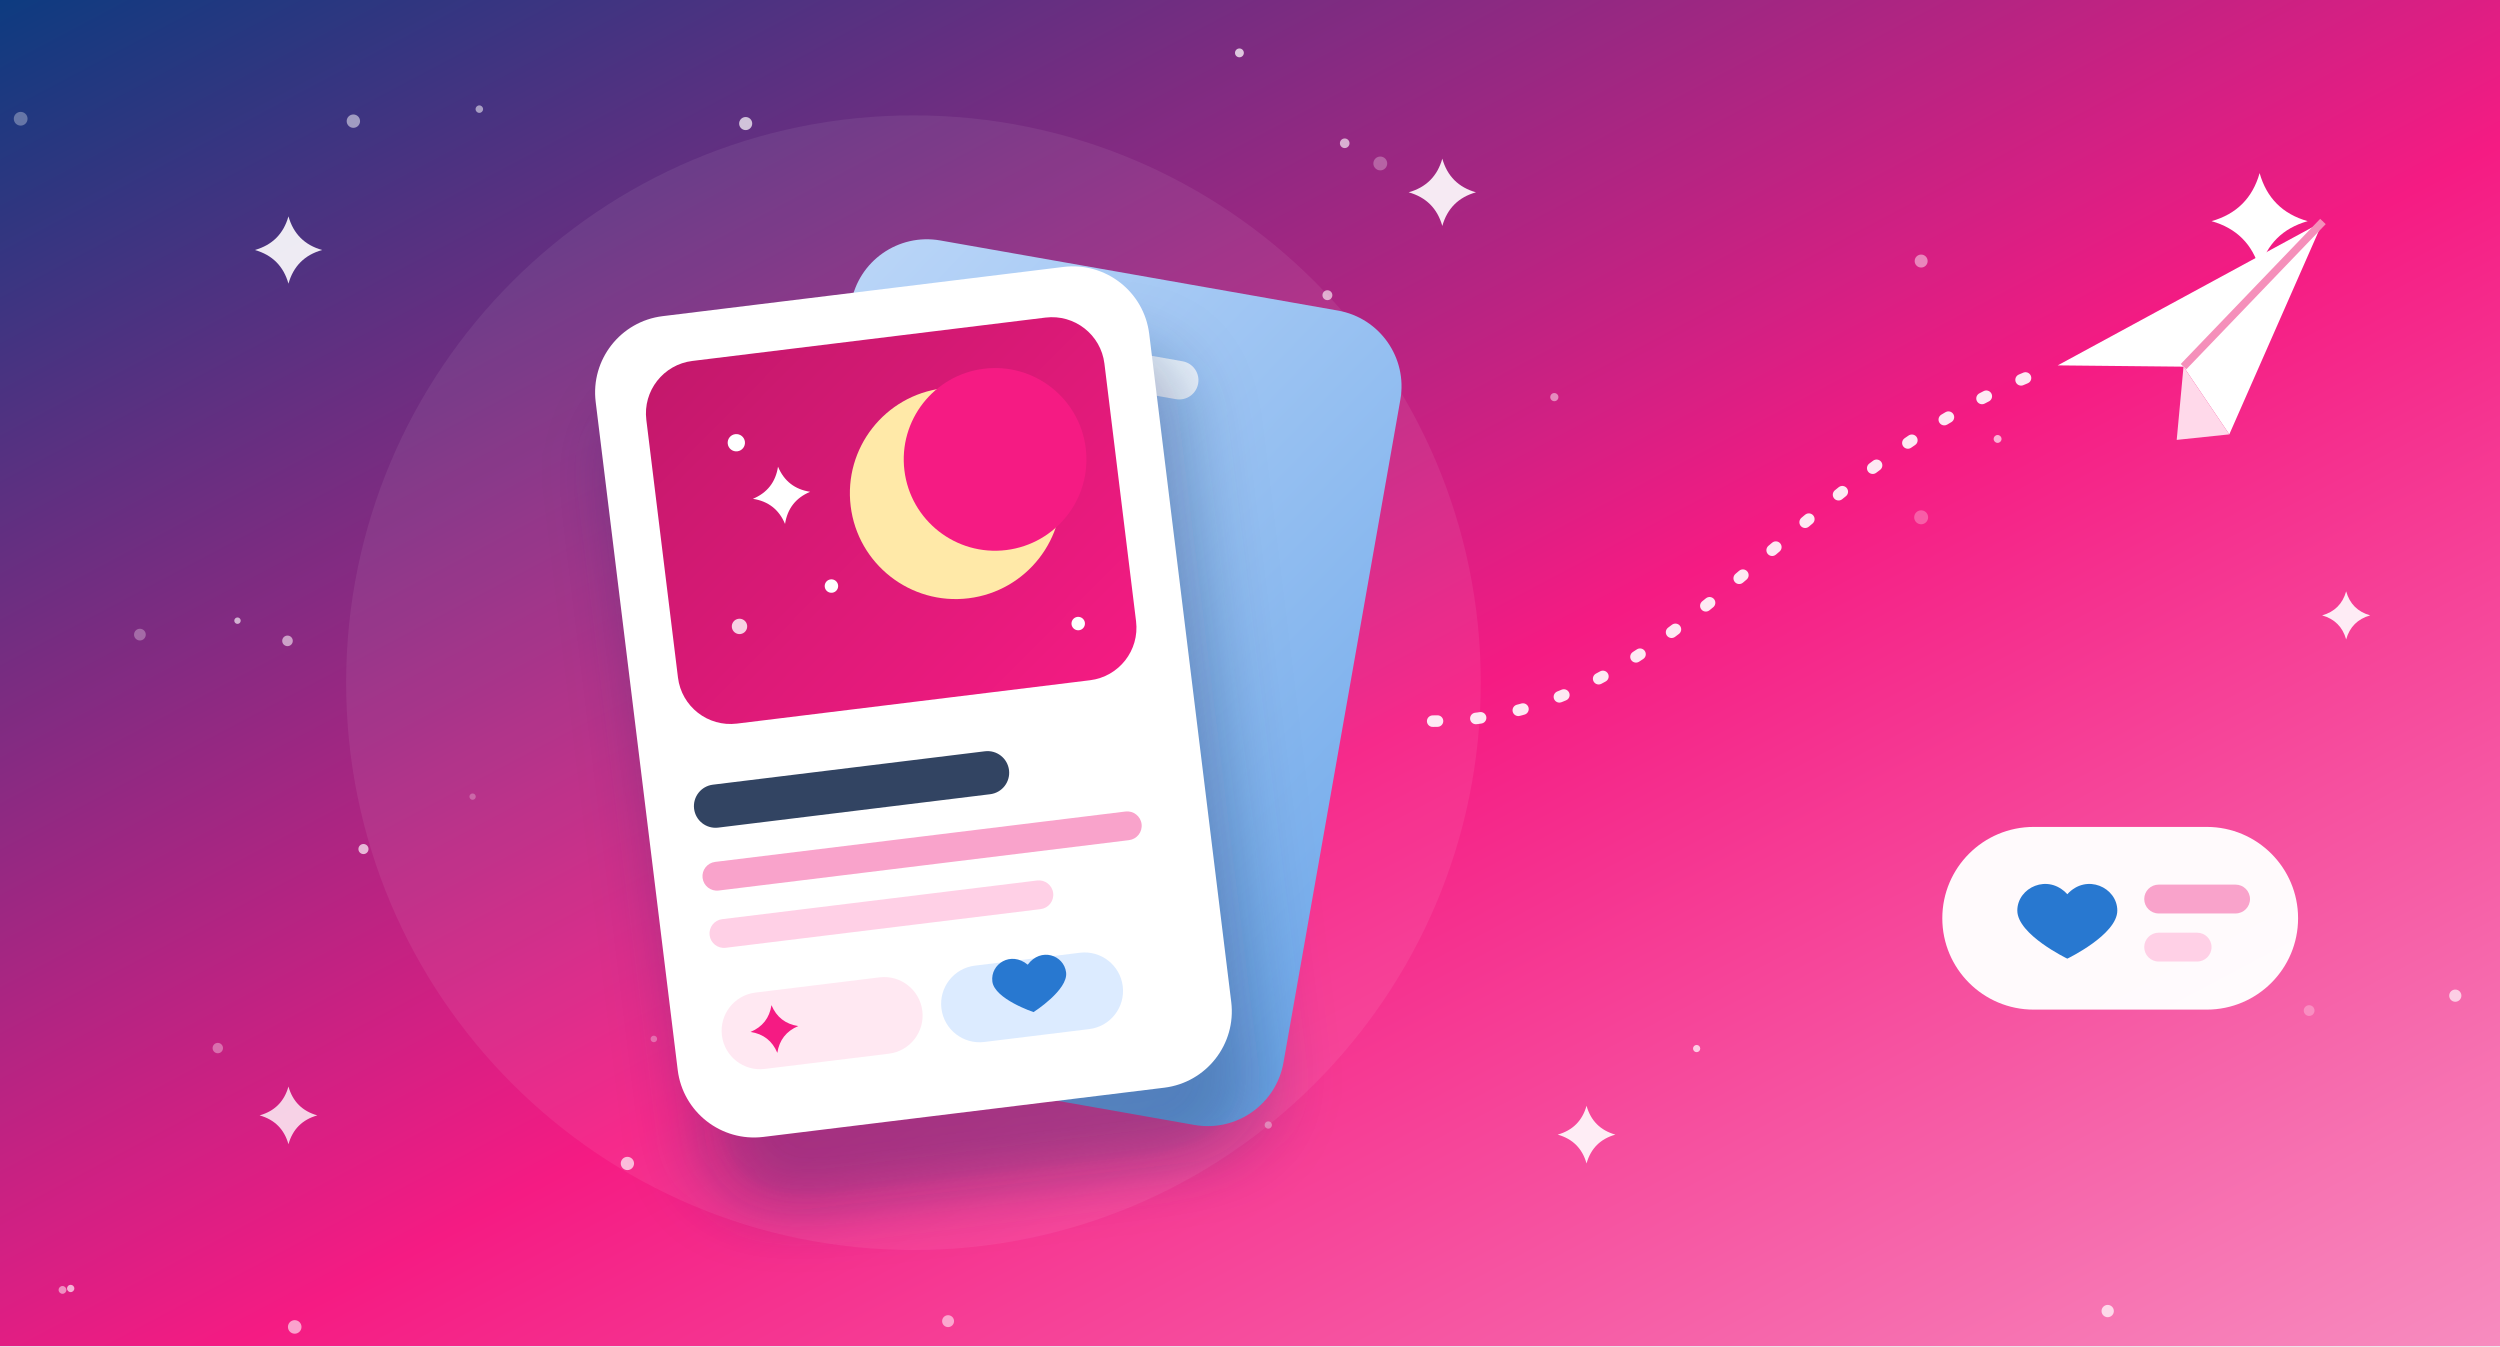
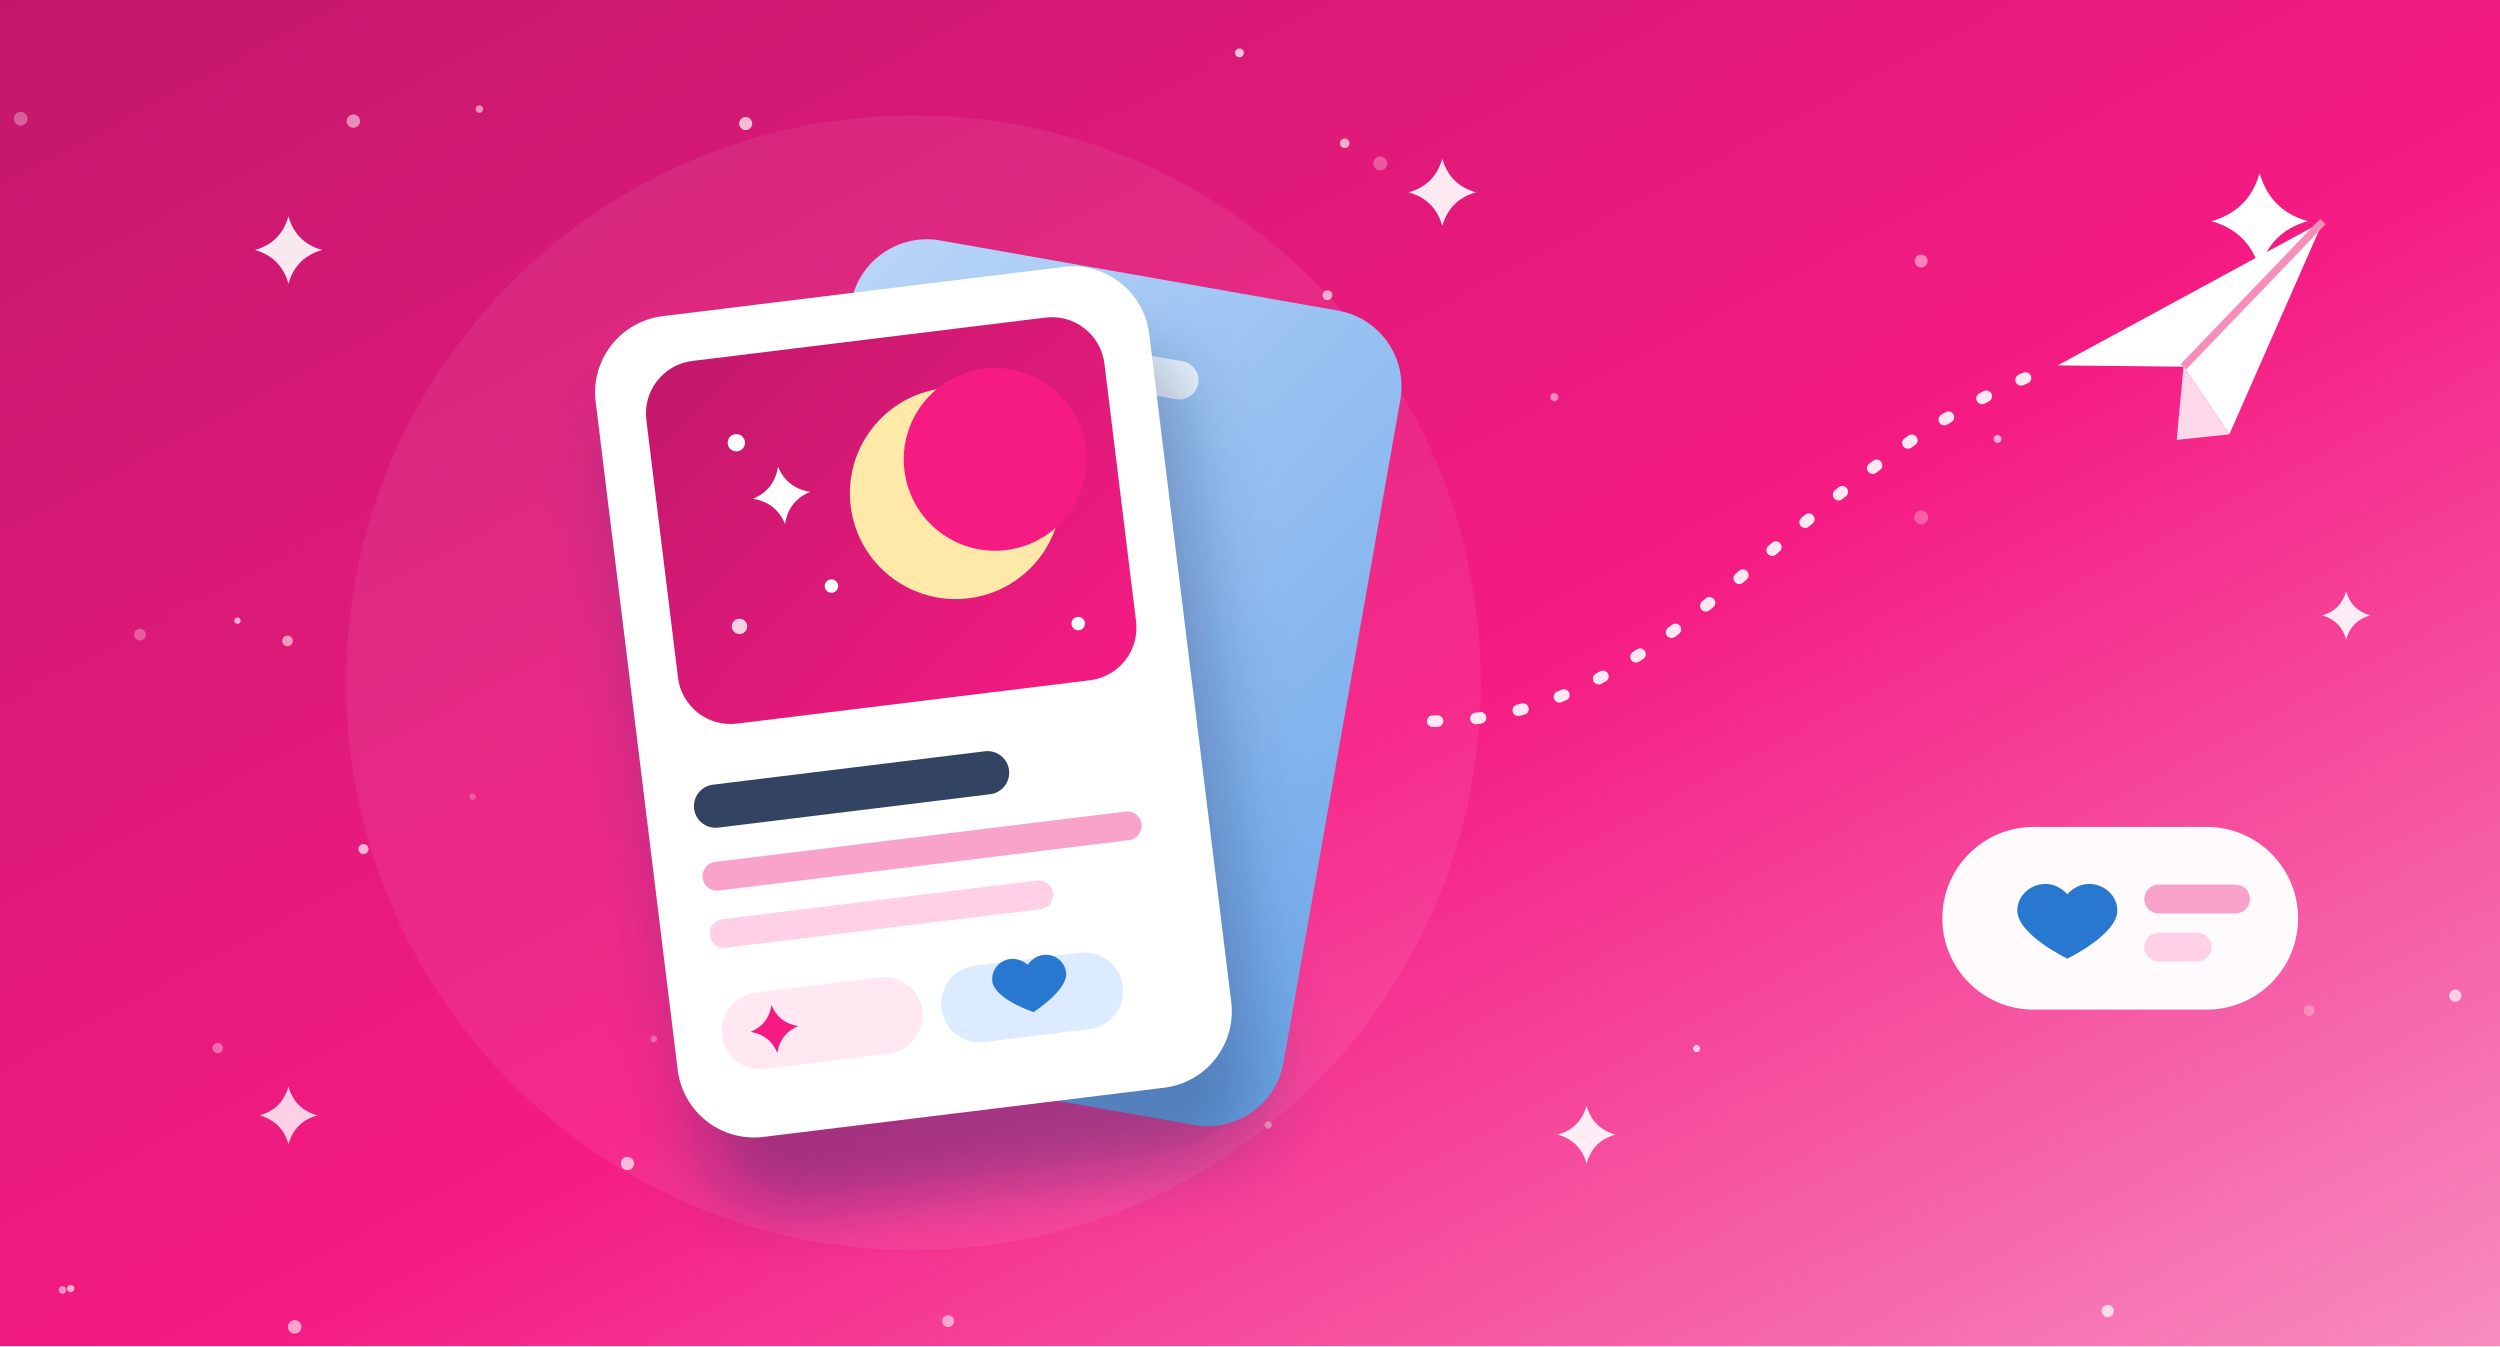
<svg xmlns="http://www.w3.org/2000/svg" viewBox="0 0 520 280" preserveAspectRatio="xMidYMid slice" role="img" aria-hidden="true">
  <defs>
    <linearGradient id="bg" x1="0" y1="0" x2="1" y2="1">
-       <stop offset="0" stop-color="#0D3B80" />
+       <stop offset="0" stop-color="#C2186B" />
      <stop offset=".55" stop-color="#F51B83" />
      <stop offset="1" stop-color="#F78CBF" />
    </linearGradient>
    <linearGradient id="pic" x1="0" y1="0" x2="1" y2="1">
      <stop offset="0" stop-color="#C2186B" />
      <stop offset="1" stop-color="#F51B83" />
    </linearGradient>
    <linearGradient id="back" x1="0" y1="0" x2="1" y2="1">
      <stop offset="0" stop-color="#BBD6F8" />
      <stop offset="1" stop-color="#6EA8EA" />
    </linearGradient>
    <filter id="sh" x="-30%" y="-30%" width="160%" height="160%">
      <feGaussianBlur stdDeviation="7" />
    </filter>
  </defs>
  <rect width="520" height="280" fill="url(#bg)" />
  <circle cx="415.5" cy="91.3" r="0.82" fill="#fff" opacity="0.66" />
  <circle cx="59.8" cy="133.3" r="1.10" fill="#fff" opacity="0.56" />
  <circle cx="75.6" cy="176.6" r="1.05" fill="#fff" opacity="0.68" />
  <circle cx="14.7" cy="268.0" r="0.76" fill="#fff" opacity="0.66" />
  <circle cx="263.8" cy="234.0" r="0.76" fill="#fff" opacity="0.41" />
  <circle cx="45.3" cy="218.0" r="1.08" fill="#fff" opacity="0.35" />
  <circle cx="99.7" cy="22.7" r="0.78" fill="#fff" opacity="0.53" />
  <circle cx="227.6" cy="197.2" r="0.67" fill="#fff" opacity="0.67" />
  <circle cx="510.7" cy="207.1" r="1.27" fill="#fff" opacity="0.67" />
  <circle cx="49.4" cy="129.1" r="0.67" fill="#fff" opacity="0.64" />
  <circle cx="279.7" cy="29.8" r="1.00" fill="#fff" opacity="0.64" />
  <circle cx="287.1" cy="34.0" r="1.44" fill="#fff" opacity="0.28" />
  <circle cx="438.4" cy="272.7" r="1.28" fill="#fff" opacity="0.72" />
  <circle cx="276.1" cy="61.4" r="1.03" fill="#fff" opacity="0.62" />
  <circle cx="399.6" cy="107.6" r="1.45" fill="#fff" opacity="0.27" />
  <circle cx="257.8" cy="11.0" r="0.92" fill="#fff" opacity="0.74" />
  <circle cx="61.3" cy="276.0" r="1.41" fill="#fff" opacity="0.59" />
  <circle cx="29.1" cy="132.0" r="1.22" fill="#fff" opacity="0.30" />
  <circle cx="155.1" cy="25.7" r="1.36" fill="#fff" opacity="0.71" />
  <circle cx="480.3" cy="210.2" r="1.12" fill="#fff" opacity="0.28" />
  <circle cx="250.3" cy="213.0" r="1.28" fill="#fff" opacity="0.26" />
  <circle cx="4.3" cy="24.7" r="1.43" fill="#fff" opacity="0.31" />
  <circle cx="202.9" cy="133.3" r="1.40" fill="#fff" opacity="0.32" />
  <circle cx="136.0" cy="216.1" r="0.68" fill="#fff" opacity="0.33" />
  <circle cx="13.0" cy="268.3" r="0.81" fill="#fff" opacity="0.50" />
  <circle cx="197.2" cy="274.8" r="1.24" fill="#fff" opacity="0.55" />
  <circle cx="254.6" cy="75.0" r="1.36" fill="#fff" opacity="0.30" />
  <circle cx="323.3" cy="82.6" r="0.85" fill="#fff" opacity="0.48" />
  <circle cx="98.3" cy="165.7" r="0.66" fill="#fff" opacity="0.26" />
  <circle cx="73.5" cy="25.2" r="1.39" fill="#fff" opacity="0.51" />
  <circle cx="352.9" cy="218.1" r="0.75" fill="#fff" opacity="0.73" />
  <circle cx="199.8" cy="128.9" r="1.04" fill="#fff" opacity="0.60" />
  <circle cx="399.6" cy="54.3" r="1.35" fill="#fff" opacity="0.46" />
  <circle cx="130.5" cy="242.0" r="1.38" fill="#fff" opacity="0.68" />
  <circle cx="190" cy="142" r="118" fill="#fff" opacity=".07" />
  <g transform="translate(222 142) rotate(10)">
    <rect x="-58" y="-86" width="116" height="172" rx="16" fill="url(#back)" />
    <rect x="-44" y="-70" width="60" height="8" rx="4" fill="#fff" opacity=".8" />
    <rect x="-44" y="-54" width="40" height="6" rx="3" fill="#fff" opacity=".55" />
  </g>
  <g transform="translate(190 146) rotate(-7)">
    <rect x="-58" y="-80" width="116" height="172" rx="16" fill="#0A2A63" opacity=".35" filter="url(#sh)" transform="translate(4 10)" />
    <rect x="-58" y="-86" width="116" height="172" rx="16" fill="#fff" />
    <rect x="-48" y="-76" width="96" height="76" rx="11" fill="url(#pic)" />
    <circle cx="14" cy="-42" r="22" fill="#FFE9A8" />
    <circle cx="23" cy="-48" r="19" fill="#F51B83" />
    <circle cx="-30" cy="-58" r="1.8" fill="#fff" />
    <circle cx="-14" cy="-26" r="1.4" fill="#fff" />
    <circle cx="-34" cy="-20" r="1.6" fill="#fff" opacity=".8" />
    <circle cx="36" cy="-12" r="1.4" fill="#fff" />
    <path d="M-22 -52 Q-20.68 -47.32 -16 -46 Q-20.68 -44.68 -22 -40 Q-23.32 -44.68 -28 -46 Q-23.32 -47.32 -22 -52Z" fill="#fff" opacity="1" />
    <rect x="-48" y="12" width="66" height="9" rx="4.5" fill="#172B4D" opacity=".88" />
    <rect x="-48" y="28" width="92" height="6" rx="3" fill="#F9A3CB" />
    <rect x="-48" y="40" width="72" height="6" rx="3" fill="#FFD0E6" />
    <rect x="-48" y="56" width="42" height="16" rx="8" fill="#FFE8F2" />
    <path d="M-37 59 Q-35.9 62.9 -32 64 Q-35.9 65.1 -37 69 Q-38.1 65.1 -42 64 Q-38.1 62.9 -37 59Z" fill="#F51B83" opacity="1" />
    <rect x="-2" y="56" width="38" height="16" rx="8" fill="#DCEBFF" />
    <path d="M17 62 c-3.4 -3.6 -8.4 -1.2 -8.4 2.8 c0 4 8.4 8 8.4 8 s8.4 -4 8.4 -8 c0 -4 -5 -6.4 -8.4 -2.8z" fill="#2878D0" transform="translate(0 -1) scale(.92) translate(1.4 1.2)" />
  </g>
  <path d="M298 150 C350 150 372 96 428 76" fill="none" stroke="#fff" stroke-width="2.4" stroke-linecap="round" stroke-dasharray="1 8" opacity=".9" />
  <g transform="translate(428 76) rotate(-6)">
    <path d="M0 0 L58 -24 L34 18 L26 3Z" fill="#fff" />
    <path d="M26 3 L58 -24" stroke="#F58FBA" stroke-width="1.6" fill="none" />
    <path d="M26 3 L23 18 L34 18Z" fill="#FFD9EA" />
  </g>
  <g transform="translate(404 172)">
    <rect width="74" height="38" rx="19" fill="#fff" opacity=".97" />
    <path d="M26 20 c-4 -4.4 -10.4 -1.4 -10.4 3.4 c0 5 10.4 10 10.4 10 s10.4 -5 10.4 -10 c0 -4.8 -6.4 -7.8 -10.4 -3.4z" fill="#2878D0" transform="translate(0 -6)" />
    <rect x="42" y="12" width="22" height="6" rx="3" fill="#F9A3CB" />
    <rect x="42" y="22" width="14" height="6" rx="3" fill="#FFD0E6" />
  </g>
  <path d="M470 36 Q472.2 43.8 480 46 Q472.2 48.2 470 56 Q467.8 48.2 460 46 Q467.8 43.8 470 36Z" fill="#fff" opacity="1" />
  <path d="M300 33 Q301.54 38.46 307 40 Q301.54 41.54 300 47 Q298.46 41.54 293 40 Q298.46 38.46 300 33Z" fill="#fff" opacity="0.9" />
  <path d="M60 45 Q61.54 50.46 67 52 Q61.54 53.54 60 59 Q58.46 53.54 53 52 Q58.46 50.46 60 45Z" fill="#fff" opacity="0.9" />
  <path d="M60 226 Q61.32 230.68 66 232 Q61.32 233.32 60 238 Q58.68 233.32 54 232 Q58.68 230.68 60 226Z" fill="#fff" opacity="0.8" />
  <path d="M330 230 Q331.32 234.68 336 236 Q331.32 237.32 330 242 Q328.68 237.32 324 236 Q328.68 234.68 330 230Z" fill="#fff" opacity="0.9" />
  <path d="M488 123 Q489.1 126.9 493 128 Q489.1 129.1 488 133 Q486.9 129.1 483 128 Q486.9 126.9 488 123Z" fill="#fff" opacity="0.9" />
</svg>
